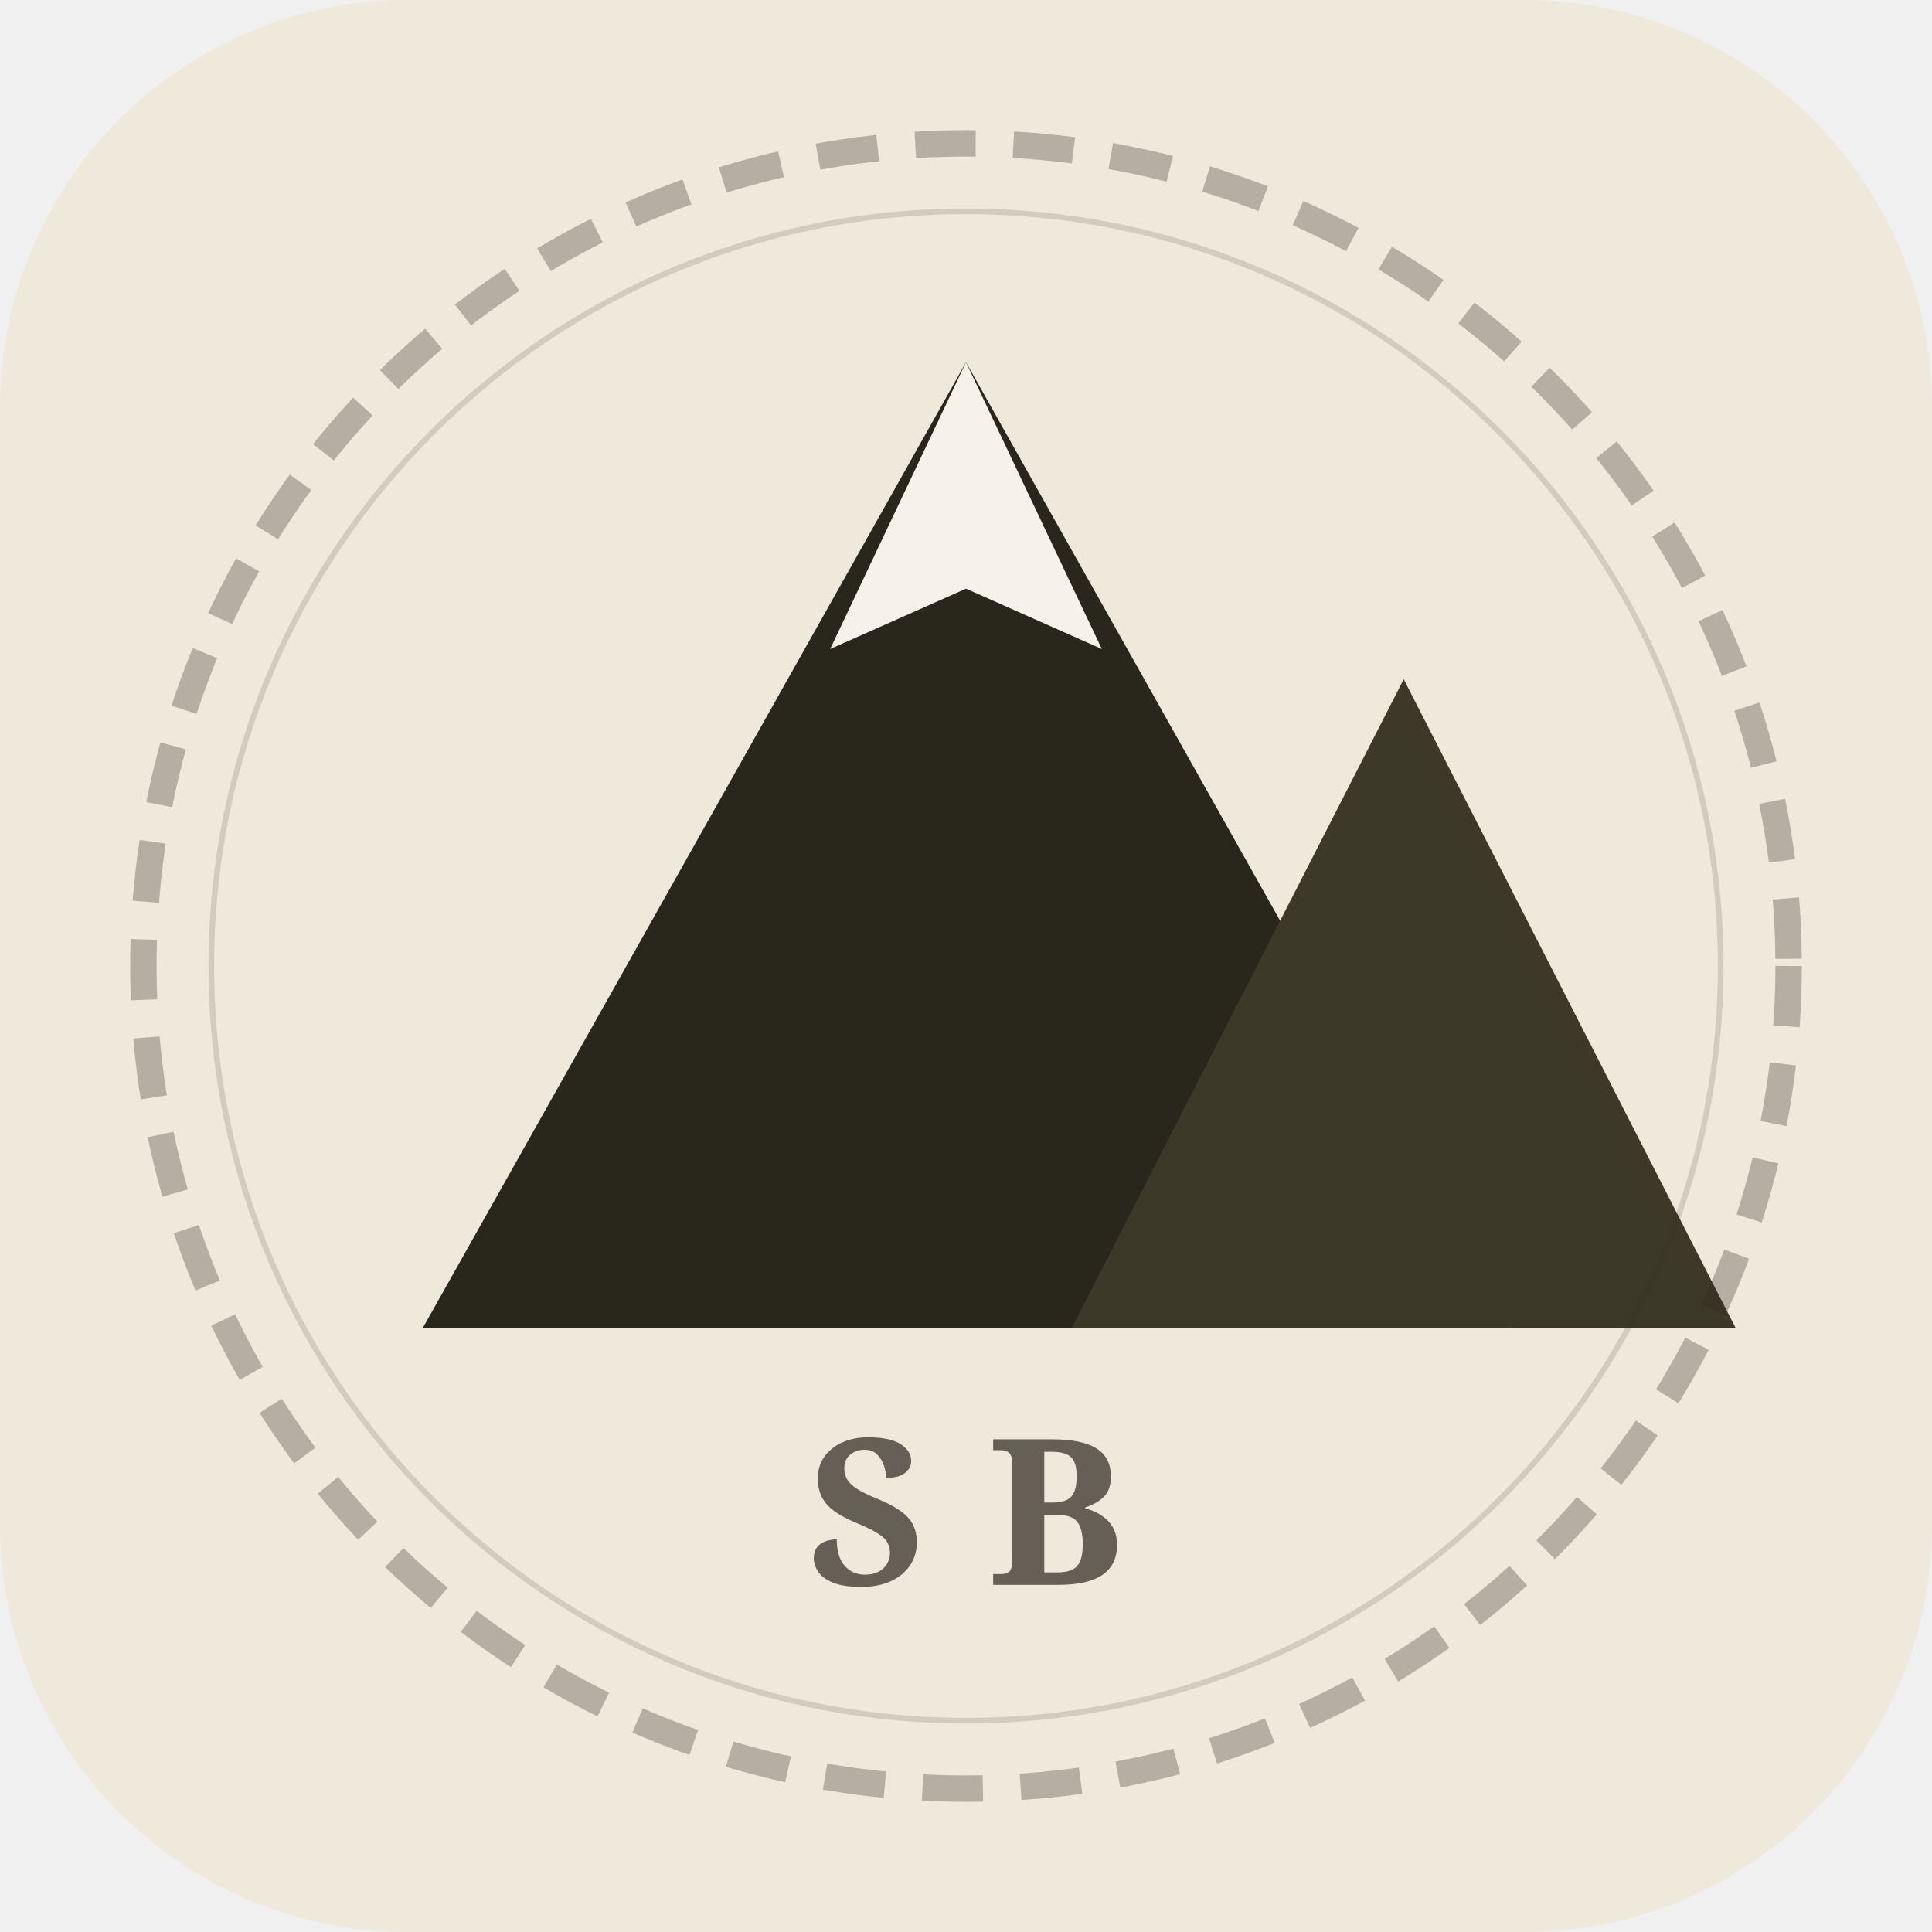
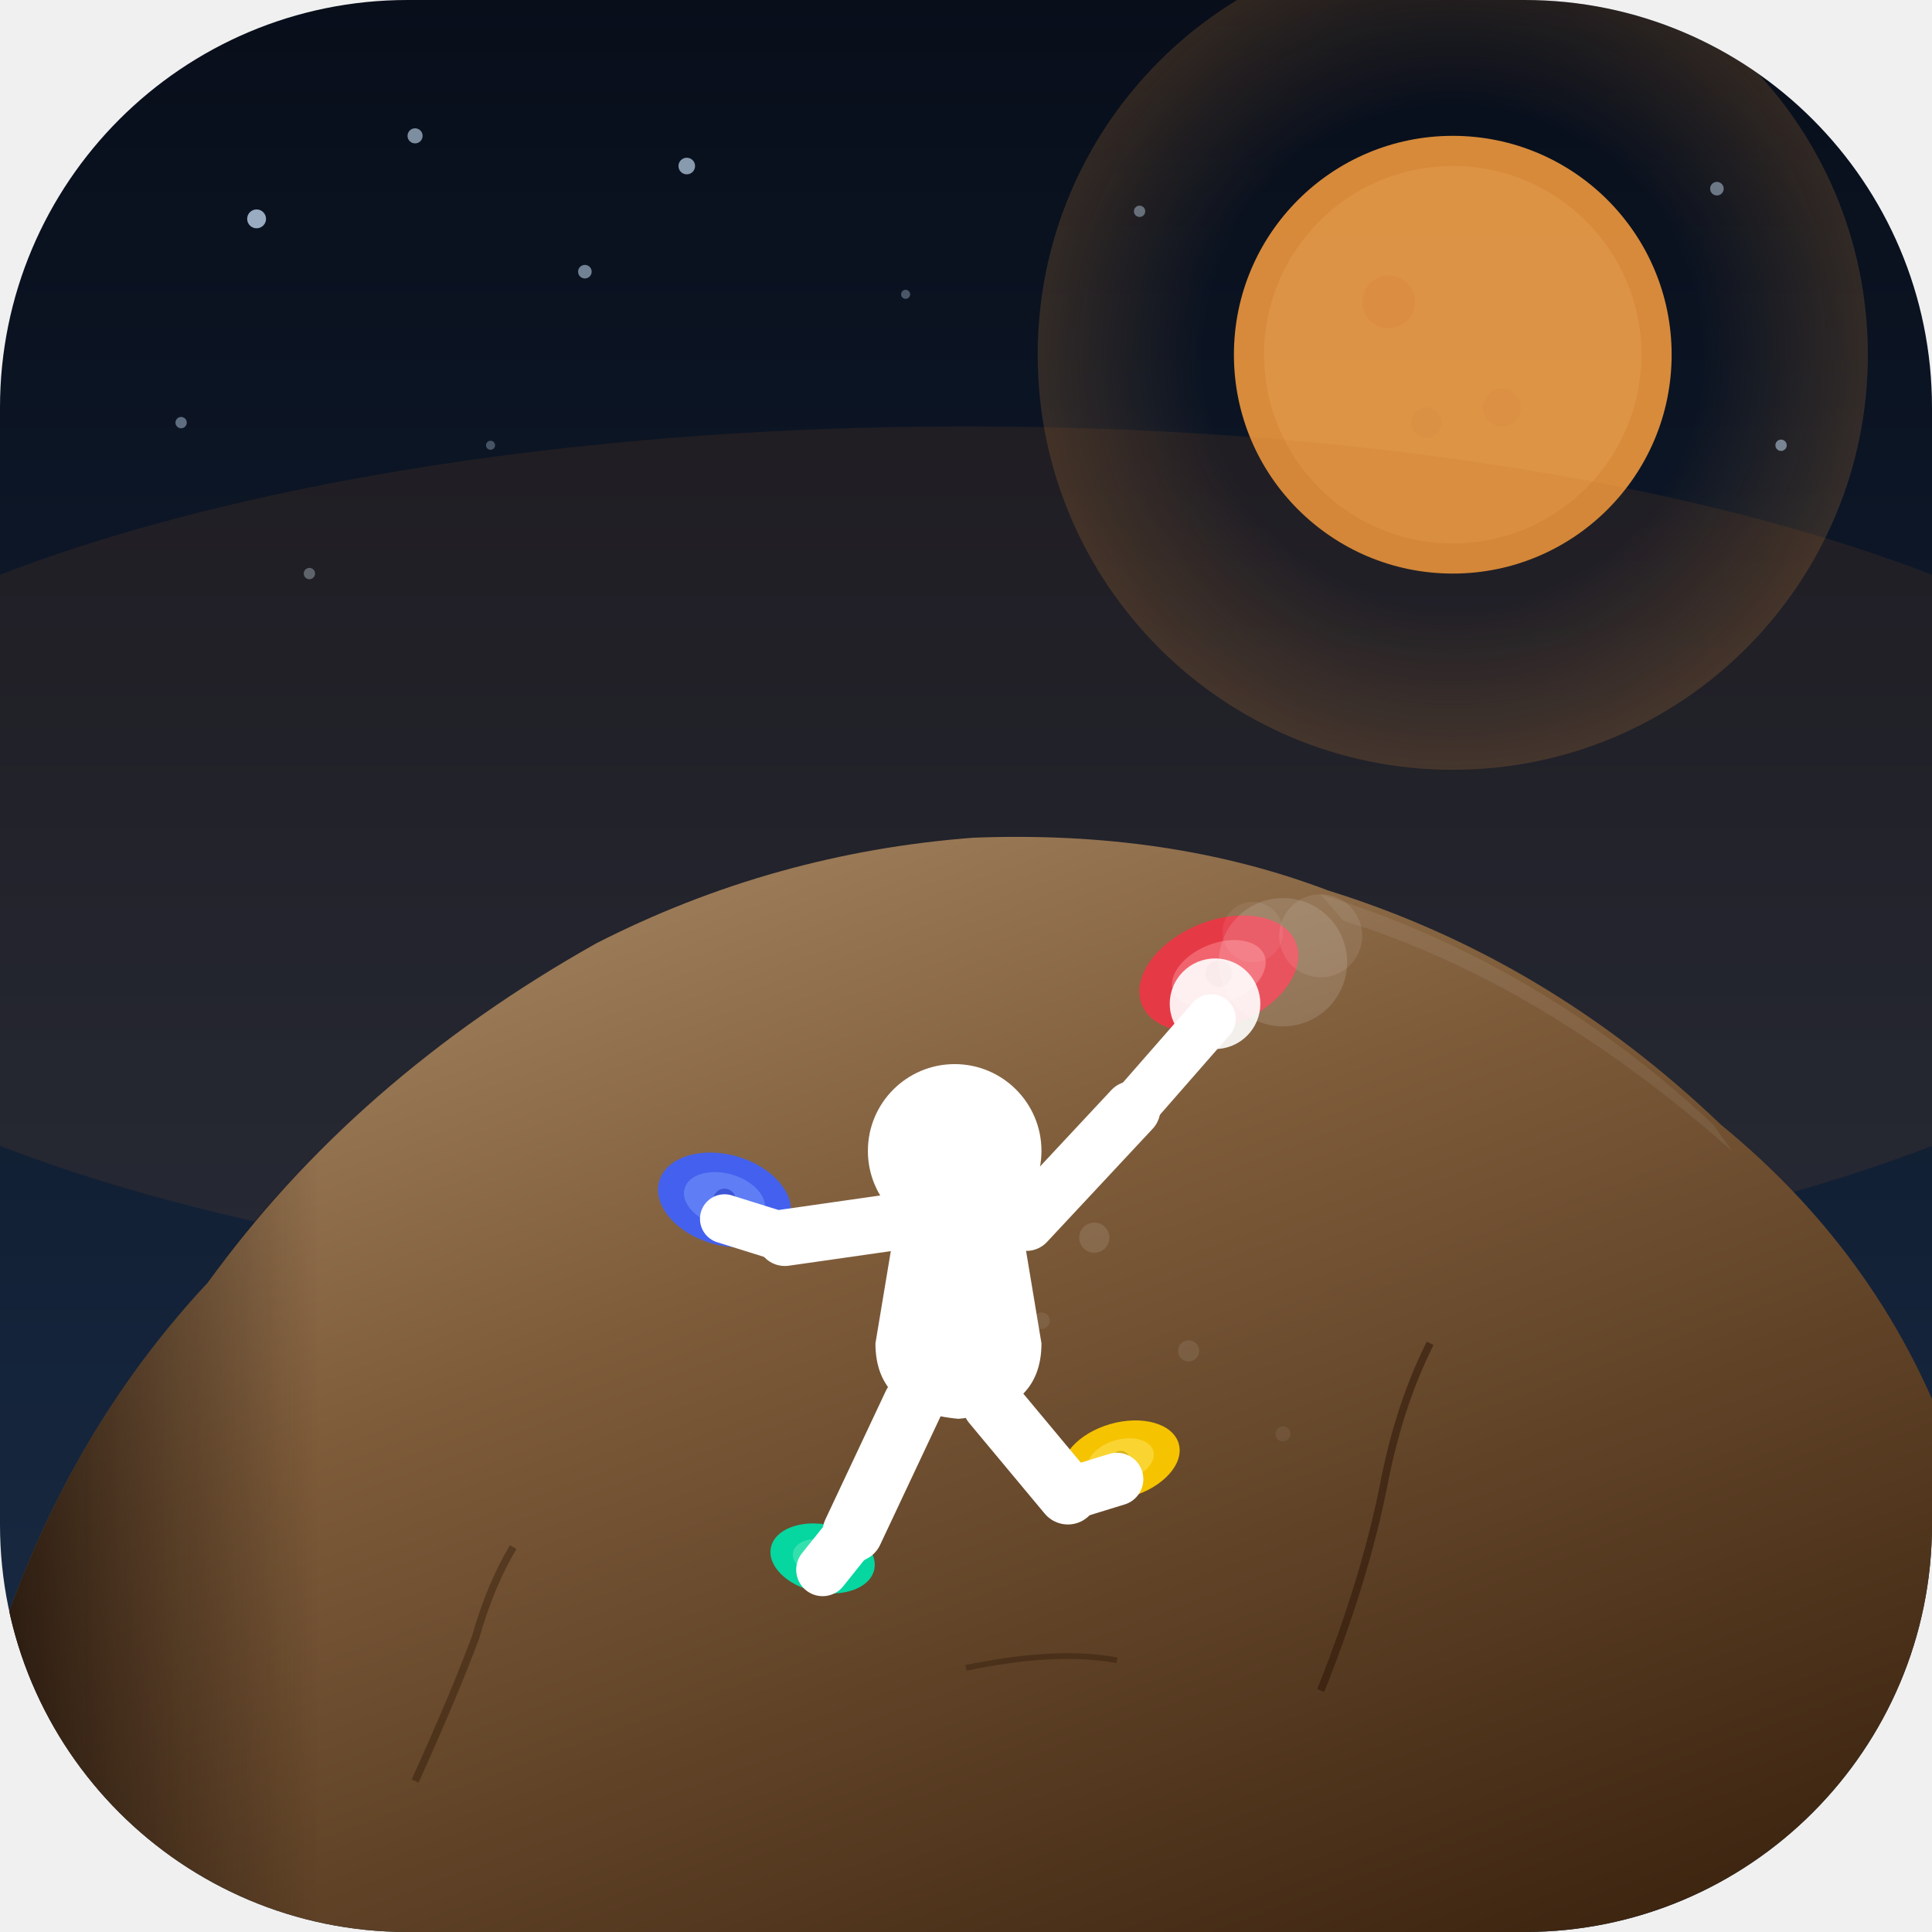
<svg xmlns="http://www.w3.org/2000/svg" viewBox="0 0 512 512" width="512" height="512">
-   <rect width="512" height="512" rx="108" fill="#efe9dc" />
-   <path d="M256 96 L400 352 H112 Z" fill="#29261b" />
-   <path d="M372 180 L460 352 H284 Z" fill="#3d3929" />
-   <path d="M256 96 L292 172 L256 156 L220 172 Z" fill="#f6f2ea" />
-   <circle cx="256" cy="256" r="218" fill="none" stroke="#29261b" stroke-width="7" stroke-dasharray="16 10" opacity="0.3" />
-   <circle cx="256" cy="256" r="200" fill="none" stroke="#29261b" stroke-width="1.5" opacity="0.15" />
-   <text x="256" y="420" font-family="Georgia, serif" font-size="54" font-weight="600" text-anchor="middle" fill="#29261b" letter-spacing="16" opacity="0.7">SB</text>
+   <defs>
+     <clipPath id="clip">
+       <rect width="512" height="512" rx="108" ry="108" />
+     </clipPath>
+     <linearGradient id="bg" x1="0" y1="0" x2="0" y2="1">
+       <stop offset="0%" stop-color="#080e1a" />
+       <stop offset="55%" stop-color="#111e32" />
+       <stop offset="100%" stop-color="#1a2e48" />
+     </linearGradient>
+     <linearGradient id="rock" x1="0.18" y1="0" x2="0.82" y2="1">
+       <stop offset="0%" stop-color="#a88865" />
+       <stop offset="38%" stop-color="#7e5c3a" />
+       <stop offset="100%" stop-color="#3c2410" />
+     </linearGradient>
+     <linearGradient id="rockShadow" x1="0" y1="0" x2="1" y2="0">
+       <stop offset="0%" stop-color="#120804" stop-opacity="0.82" />
+       <stop offset="60%" stop-color="#120804" stop-opacity="0" />
+     </linearGradient>
+     <radialGradient id="moonGlow" cx="0.5" cy="0.5" r="0.5">
+       <stop offset="60%" stop-color="#e8953d" stop-opacity="0" />
+       <stop offset="100%" stop-color="#e8953d" stop-opacity="0.18" />
+     </radialGradient>
+   </defs>
+   <g clip-path="url(#clip)">
+     <rect width="512" height="512" fill="url(#bg)" />
+     <circle cx="385" cy="94" r="110" fill="url(#moonGlow)" />
+     <circle cx="385" cy="94" r="58" fill="#e8953d" opacity="0.92" />
+     <circle cx="385" cy="94" r="50" fill="#f5b870" opacity="0.20" />
+     <circle cx="368" cy="80" r="7" fill="#d07830" opacity="0.18" />
+     <circle cx="398" cy="108" r="5" fill="#d07830" opacity="0.14" />
+     <circle cx="378" cy="112" r="4" fill="#d07830" opacity="0.12" />
+     <circle cx="68" cy="58" r="2.5" fill="#d0e8ff" opacity="0.72" />
+     <circle cx="110" cy="36" r="2.0" fill="#d0e8ff" opacity="0.58" />
+     <circle cx="155" cy="72" r="1.8" fill="#d0e8ff" opacity="0.52" />
+     <circle cx="48" cy="112" r="1.5" fill="#d0e8ff" opacity="0.42" />
+     <circle cx="182" cy="44" r="2.2" fill="#d0e8ff" opacity="0.64" />
+     <circle cx="455" cy="50" r="1.8" fill="#d0e8ff" opacity="0.46" />
+     <circle cx="472" cy="118" r="1.5" fill="#d0e8ff" opacity="0.50" />
+     <circle cx="82" cy="152" r="1.5" fill="#d0e8ff" opacity="0.36" />
+     <circle cx="302" cy="56" r="1.5" fill="#d0e8ff" opacity="0.40" />
+     <circle cx="240" cy="78" r="1.2" fill="#d0e8ff" opacity="0.32" />
+     <circle cx="130" cy="118" r="1.2" fill="#d0e8ff" opacity="0.30" />
+     <ellipse cx="256" cy="228" rx="340" ry="115" fill="#c0621a" opacity="0.11" />
+     <path d="M -6 518              L -6 454              Q 12 386 55 340              Q 94 286 158 250              Q 205 226 258 222              Q 310 220 352 236              Q 410 254 456 298              Q 500 334 518 386              L 518 518 Z" fill="url(#rock)" />
+     <path d="M -6 518 L -6 454 Q 12 386 55 340 Q 90 290 145 258 L 142 518 Z" fill="url(#rockShadow)" />
+     <path d="M 350 237 Q 408 255 454 298 L 459 305 Q 408 260 356 244 Z" fill="white" opacity="0.07" />
+     <path d="M 226 412 Q 239 380 243 352 Q 245 332 251 317" stroke="#2a1406" stroke-width="2.5" fill="none" opacity="0.62" />
+     <path d="M 350 448 Q 362 418 367 392 Q 371 372 379 356" stroke="#2a1406" stroke-width="2.0" fill="none" opacity="0.52" />
+     <path d="M 110 472 Q 120 450 126 434 Q 130 420 136 410" stroke="#2a1406" stroke-width="2.0" fill="none" opacity="0.40" />
+     <path d="M 256 442 Q 280 437 296 440" stroke="#2a1406" stroke-width="1.5" fill="none" opacity="0.38" />
+     <circle cx="290" cy="328" r="4.0" fill="white" opacity="0.11" />
+     <circle cx="315" cy="358" r="2.8" fill="white" opacity="0.09" />
+     <circle cx="276" cy="350" r="2.2" fill="white" opacity="0.08" />
+     <circle cx="340" cy="380" r="2.0" fill="white" opacity="0.07" />
+     <ellipse cx="323" cy="258" rx="22" ry="14" fill="#e63946" transform="rotate(-22,323,258)" />
+     <ellipse cx="323" cy="258" rx="13" ry="8" fill="#ff9aa2" transform="rotate(-22,323,258)" opacity="0.44" />
+     <circle cx="323" cy="258" r="3.5" fill="#9a0e1e" opacity="0.55" />
+     <ellipse cx="192" cy="318" rx="18" ry="12" fill="#4361ee" transform="rotate(16,192,318)" />
+     <ellipse cx="192" cy="318" rx="11" ry="7" fill="#8aabff" transform="rotate(16,192,318)" opacity="0.40" />
+     <circle cx="192" cy="318" r="3.0" fill="#1c2db8" opacity="0.50" />
+     <ellipse cx="297" cy="387" rx="16" ry="10" fill="#f5c300" transform="rotate(-16,297,387)" />
+     <ellipse cx="297" cy="387" rx="9" ry="5.5" fill="#ffe566" transform="rotate(-16,297,387)" opacity="0.48" />
+     <circle cx="297" cy="387" r="2.5" fill="#b09000" opacity="0.50" />
+     <ellipse cx="218" cy="413" rx="14" ry="9" fill="#06d6a0" transform="rotate(12,218,413)" />
+     <ellipse cx="218" cy="413" rx="8" ry="5" fill="#70f0c0" transform="rotate(12,218,413)" opacity="0.44" />
+     <circle cx="218" cy="413" r="2.5" fill="#04a070" opacity="0.50" />
+     <line x1="242" y1="372" x2="226" y2="406" stroke="white" stroke-width="16" stroke-linecap="round" />
+     <line x1="226" y1="406" x2="218" y2="416" stroke="white" stroke-width="14" stroke-linecap="round" />
+     <line x1="263" y1="372" x2="283" y2="396" stroke="white" stroke-width="16" stroke-linecap="round" />
+     <line x1="283" y1="396" x2="296" y2="392" stroke="white" stroke-width="14" stroke-linecap="round" />
+     <path d="M 238 320 L 232 356 Q 232 374 254 376 Q 276 374 276 356 L 270 320 Z" fill="white" />
+     <line x1="236" y1="324" x2="208" y2="328" stroke="white" stroke-width="15" stroke-linecap="round" />
+     <line x1="208" y1="328" x2="192" y2="323" stroke="white" stroke-width="13" stroke-linecap="round" />
+     <line x1="272" y1="324" x2="300" y2="294" stroke="white" stroke-width="15" stroke-linecap="round" />
+     <line x1="300" y1="294" x2="321" y2="270" stroke="white" stroke-width="13" stroke-linecap="round" />
+     <circle cx="322" cy="266" r="12" fill="white" opacity="0.90" />
+     <circle cx="253" cy="305" r="23" fill="white" />
+     <circle cx="340" cy="255" r="17" fill="white" opacity="0.13" />
+     <circle cx="350" cy="248" r="11" fill="white" opacity="0.09" />
+     <circle cx="332" cy="247" r="8" fill="white" opacity="0.07" />
+   </g>
</svg>
